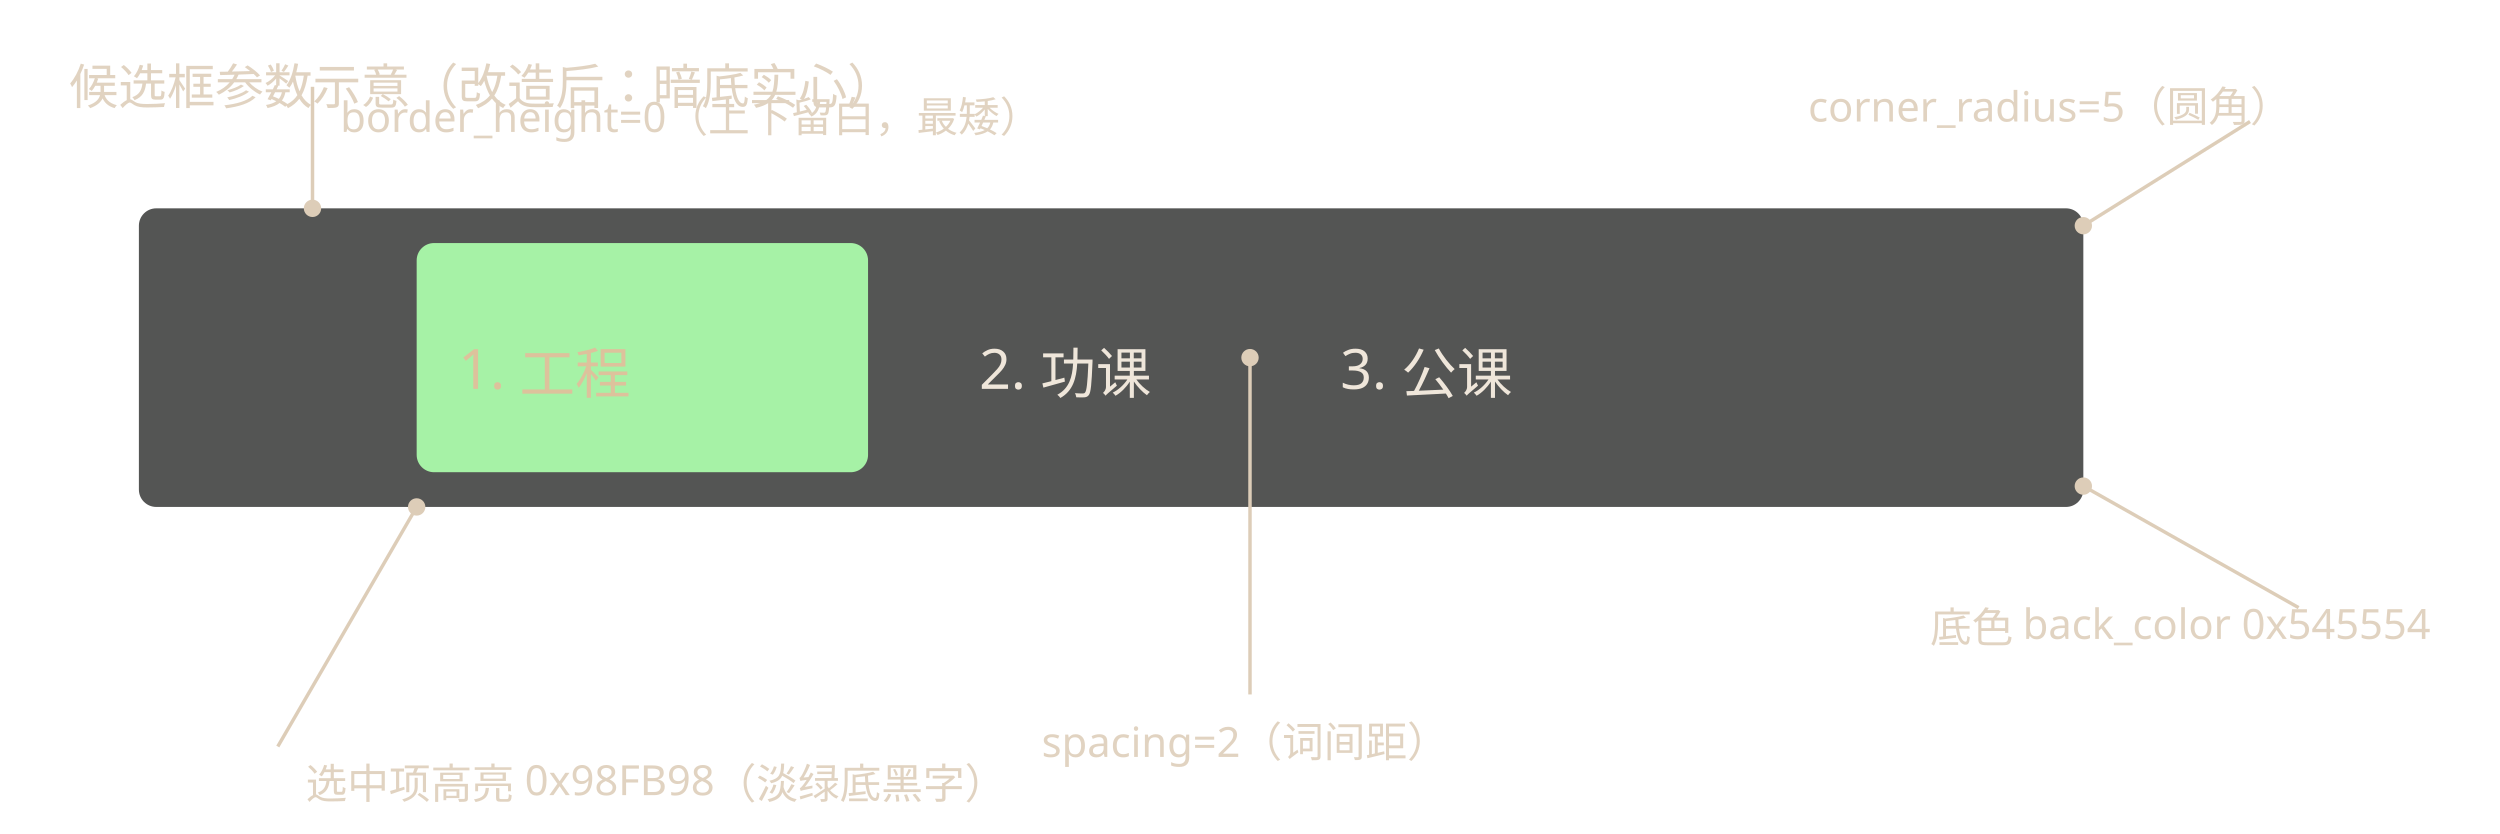
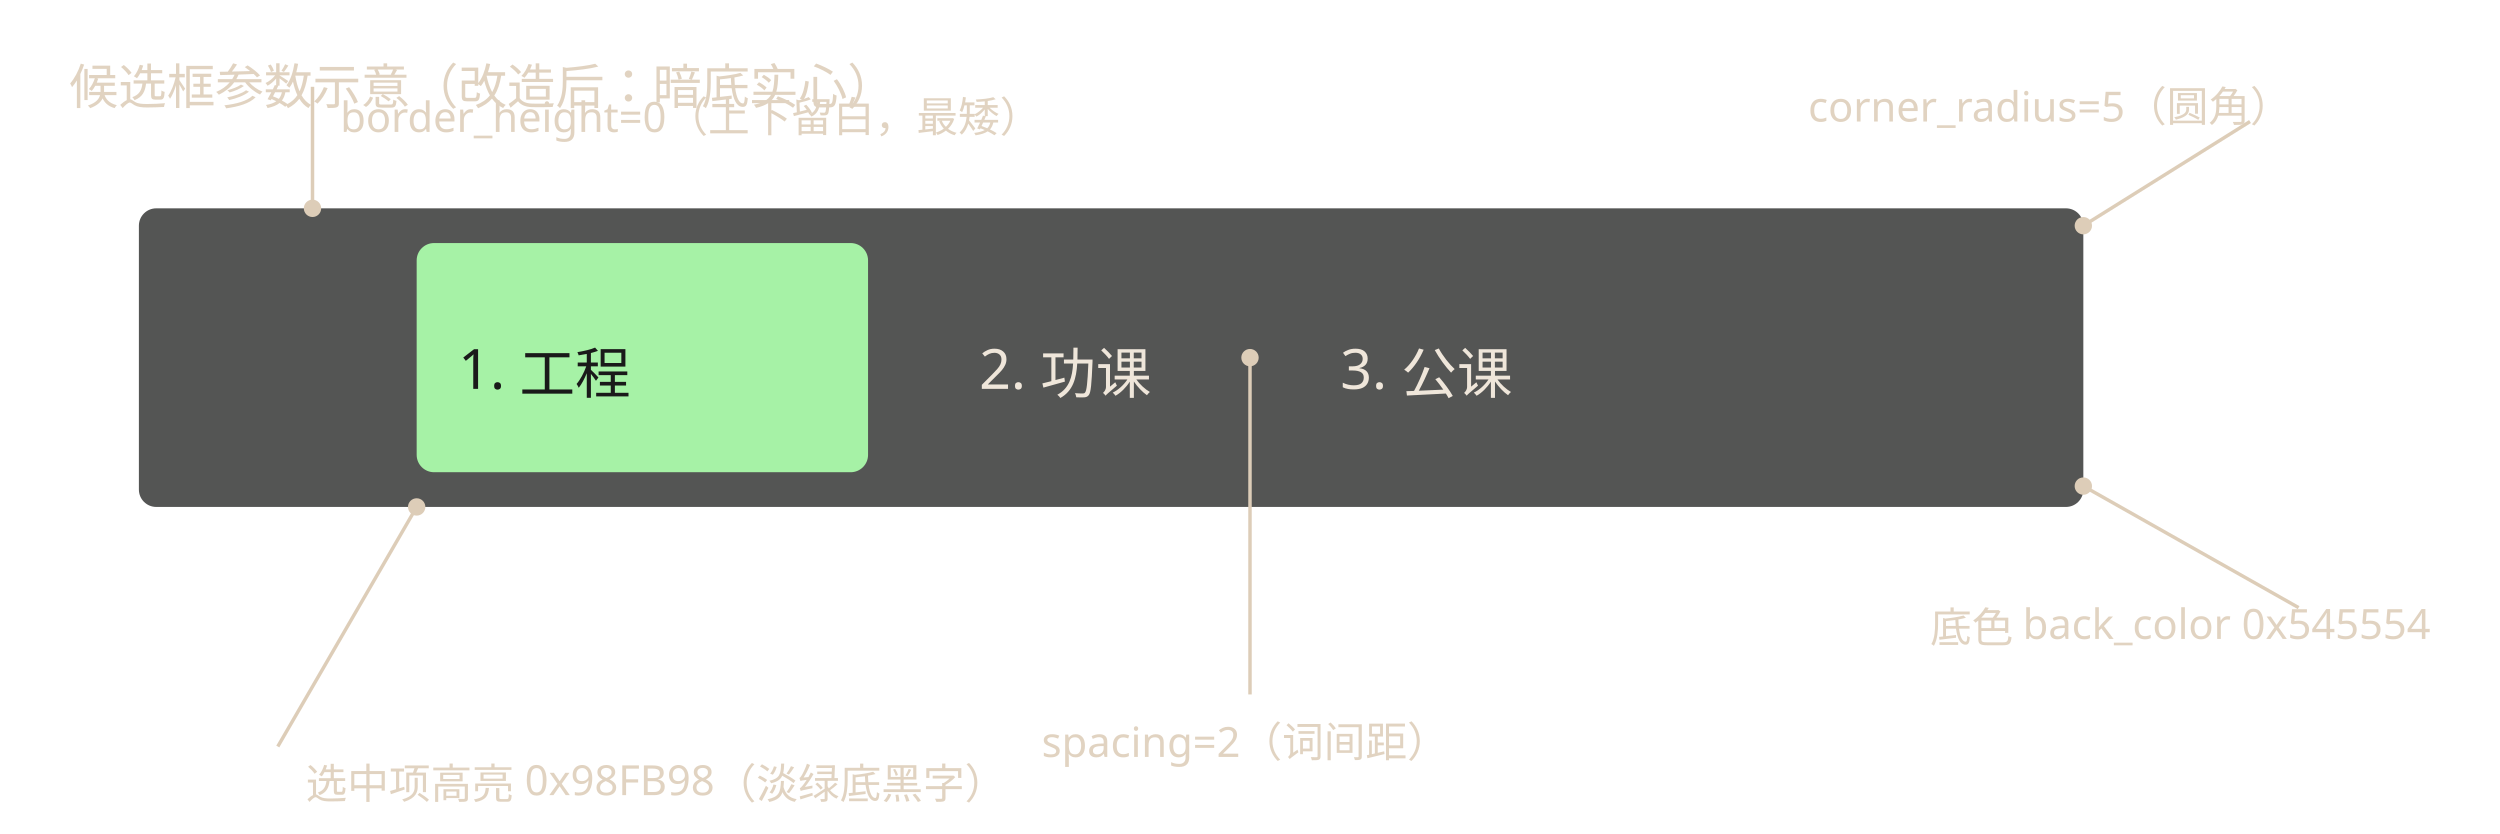
<svg xmlns="http://www.w3.org/2000/svg" viewBox="0 0 720 240" font-family="PingFang SC, Heiti SC, Microsoft YaHei, sans-serif">
  <text x="20" y="30" font-size="14" fill="#E1D3C1">候选框参数示意（改造后：暗底实心）</text>
  <rect x="40" y="60" width="560" height="86" rx="5" fill="#545554" />
  <rect x="120" y="70" width="130" height="66" rx="5" fill="#A6F2A6" />
-   <text x="132" y="112" font-size="16" fill="#DDC29C">1. 工程</text>
+   <text x="132" y="112" font-size="16" fill="#1A1A1A">1. 工程</text>
  <text x="282" y="112" font-size="16" fill="#EFE6DA">2. 功课</text>
  <text x="386" y="112" font-size="16" fill="#EFE6DA">3. 公课</text>
  <line x1="600" y1="65" x2="648" y2="35" stroke="#DDCDB8" />
  <circle cx="600" cy="65" r="2.5" fill="#DDCDB8" />
  <text x="660" y="35" font-size="12" fill="#E1D3C1" text-anchor="end">corner_radius=5（圆角）</text>
  <line x1="90" y1="60" x2="90" y2="25" stroke="#DDCDB8" />
  <circle cx="90" cy="60" r="2.5" fill="#DDCDB8" />
  <text x="98" y="38" font-size="12" fill="#E1D3C1">border_height=0（上下留白，最矮）</text>
  <line x1="360" y1="103" x2="360" y2="200" stroke="#DDCDB8" />
  <circle cx="360" cy="103" r="2.5" fill="#DDCDB8" />
  <text x="300" y="218" font-size="12" fill="#E1D3C1">spacing=2（词间距）</text>
  <line x1="600" y1="140" x2="662" y2="175" stroke="#DDCDB8" />
  <circle cx="600" cy="140" r="2.5" fill="#DDCDB8" />
  <text x="700" y="185" font-size="12" fill="#E1D3C1" text-anchor="end">底色 back_color 0x545554</text>
  <line x1="120" y1="146" x2="80" y2="215" stroke="#DDCDB8" />
  <circle cx="120" cy="146" r="2.5" fill="#DDCDB8" />
  <text x="88" y="230" font-size="12" fill="#E1D3C1">选中项高亮 0x98FB98（淡绿底黑字）</text>
</svg>
